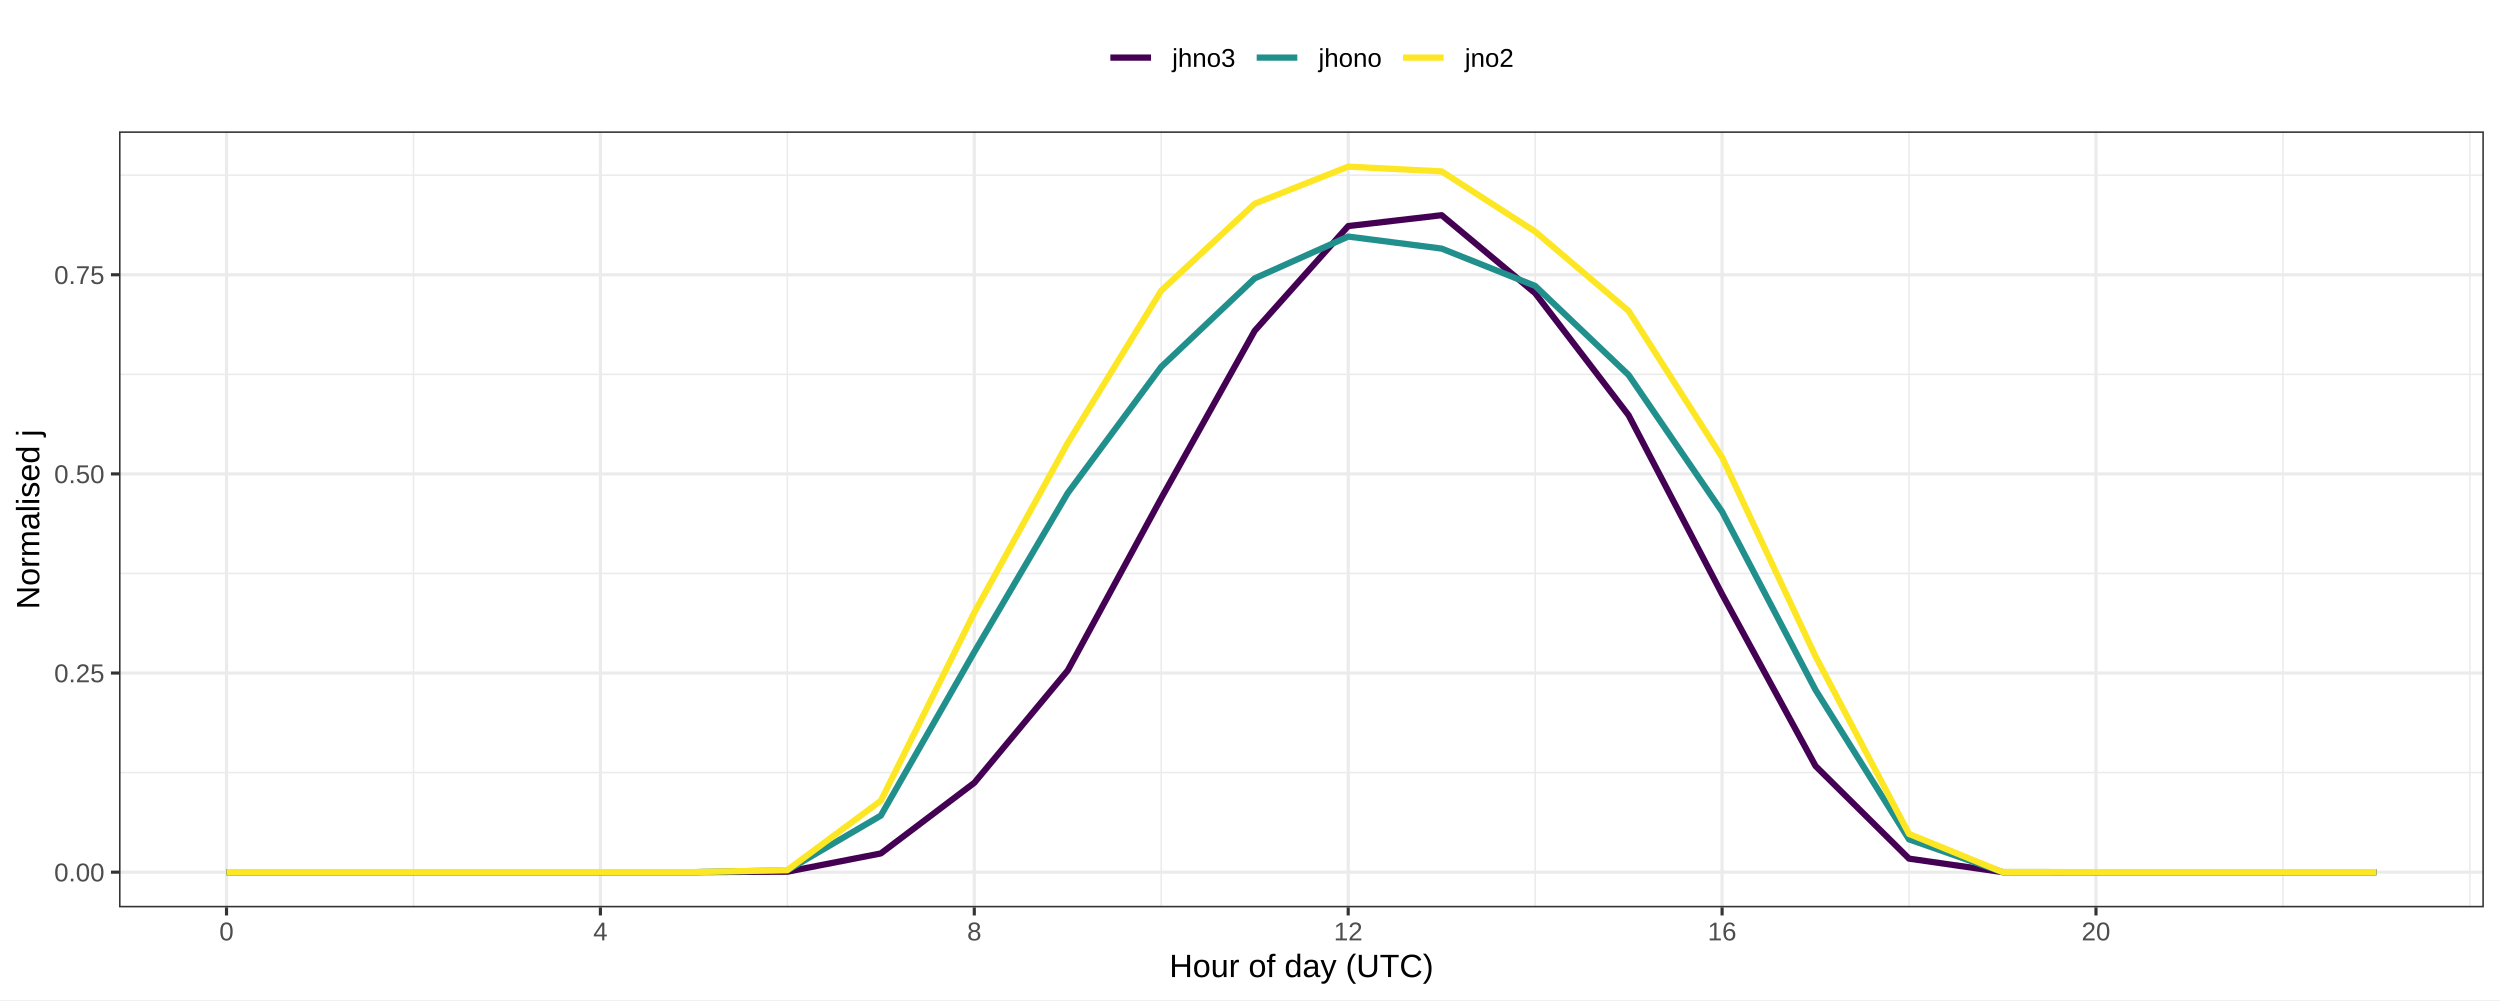
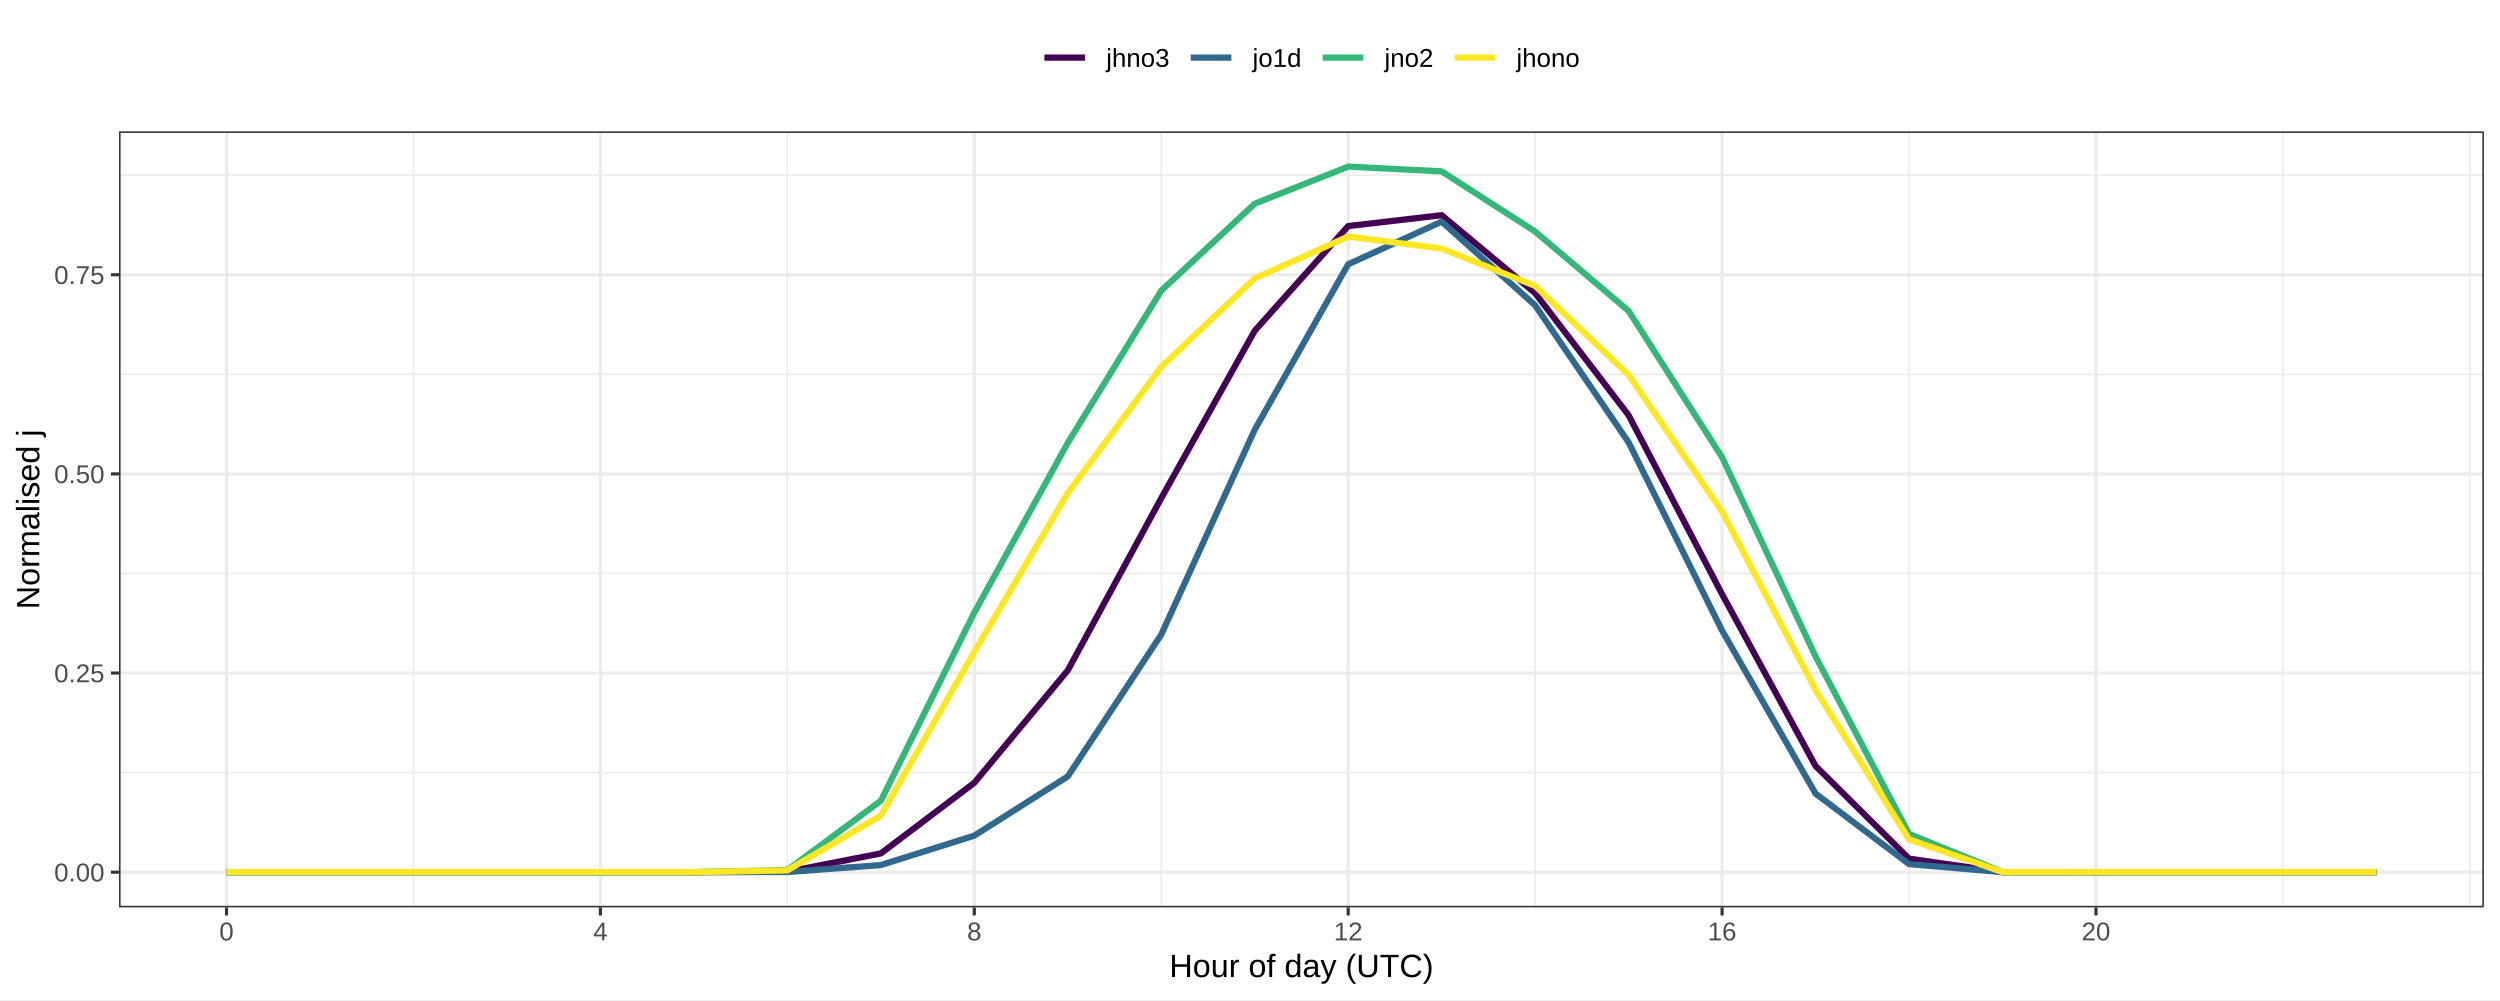
<svg xmlns="http://www.w3.org/2000/svg" class="svglite" width="850.39pt" height="340.16pt" viewBox="0 0 850.39 340.16">
  <defs>
    <style type="text/css">
    .svglite line, .svglite polyline, .svglite polygon, .svglite path, .svglite rect, .svglite circle {
      fill: none;
      stroke: #000000;
      stroke-linecap: round;
      stroke-linejoin: round;
      stroke-miterlimit: 10.00;
    }
    .svglite text {
      white-space: pre;
    }
  </style>
  </defs>
  <rect width="100%" height="100%" style="stroke: none; fill: #FFFFFF;" />
  <defs>
    <clipPath id="cpMC4wMHw4NTAuMzl8MC4wMHwzNDAuMTY=">
      <rect x="0.00" y="0.00" width="850.39" height="340.16" />
    </clipPath>
  </defs>
  <g clip-path="url(#cpMC4wMHw4NTAuMzl8MC4wMHwzNDAuMTY=)">
    <rect x="0.00" y="-0" width="850.39" height="340.16" style="stroke-width: 1.07; stroke: #FFFFFF; fill: #FFFFFF;" />
  </g>
  <defs>
    <clipPath id="cpNDAuNDh8ODQ0LjkxfDQ0LjY4fDMwOC42Ng==">
      <rect x="40.48" y="44.68" width="804.43" height="263.98" />
    </clipPath>
  </defs>
  <g clip-path="url(#cpNDAuNDh8ODQ0LjkxfDQ0LjY4fDMwOC42Ng==)">
    <rect x="40.48" y="44.68" width="804.43" height="263.98" style="stroke-width: 1.07; stroke: none; fill: #FFFFFF;" />
    <polyline points="40.48,262.80 844.91,262.80 " style="stroke-width: 0.53; stroke: #EBEBEB; stroke-linecap: butt;" />
-     <polyline points="40.48,195.07 844.91,195.07 " style="stroke-width: 0.53; stroke: #EBEBEB; stroke-linecap: butt;" />
+     <polyline points="40.48,195.06 844.91,195.06 " style="stroke-width: 0.53; stroke: #EBEBEB; stroke-linecap: butt;" />
    <polyline points="40.48,127.33 844.91,127.33 " style="stroke-width: 0.53; stroke: #EBEBEB; stroke-linecap: butt;" />
    <polyline points="40.48,59.59 844.91,59.59 " style="stroke-width: 0.53; stroke: #EBEBEB; stroke-linecap: butt;" />
    <polyline points="140.64,308.66 140.64,44.68 " style="stroke-width: 0.53; stroke: #EBEBEB; stroke-linecap: butt;" />
    <polyline points="267.82,308.66 267.82,44.68 " style="stroke-width: 0.53; stroke: #EBEBEB; stroke-linecap: butt;" />
    <polyline points="395.00,308.66 395.00,44.68 " style="stroke-width: 0.53; stroke: #EBEBEB; stroke-linecap: butt;" />
    <polyline points="522.19,308.66 522.19,44.68 " style="stroke-width: 0.53; stroke: #EBEBEB; stroke-linecap: butt;" />
    <polyline points="649.37,308.66 649.37,44.68 " style="stroke-width: 0.53; stroke: #EBEBEB; stroke-linecap: butt;" />
    <polyline points="776.55,308.66 776.55,44.68 " style="stroke-width: 0.53; stroke: #EBEBEB; stroke-linecap: butt;" />
    <polyline points="840.14,308.66 840.14,44.68 " style="stroke-width: 0.53; stroke: #EBEBEB; stroke-linecap: butt;" />
    <polyline points="40.48,296.67 844.91,296.67 " style="stroke-width: 1.07; stroke: #EBEBEB; stroke-linecap: butt;" />
    <polyline points="40.48,228.93 844.91,228.93 " style="stroke-width: 1.07; stroke: #EBEBEB; stroke-linecap: butt;" />
    <polyline points="40.48,161.20 844.91,161.20 " style="stroke-width: 1.07; stroke: #EBEBEB; stroke-linecap: butt;" />
    <polyline points="40.48,93.46 844.91,93.46 " style="stroke-width: 1.07; stroke: #EBEBEB; stroke-linecap: butt;" />
    <polyline points="77.05,308.66 77.05,44.68 " style="stroke-width: 1.07; stroke: #EBEBEB; stroke-linecap: butt;" />
    <polyline points="204.23,308.66 204.23,44.68 " style="stroke-width: 1.07; stroke: #EBEBEB; stroke-linecap: butt;" />
    <polyline points="331.41,308.66 331.41,44.68 " style="stroke-width: 1.07; stroke: #EBEBEB; stroke-linecap: butt;" />
    <polyline points="458.60,308.66 458.60,44.68 " style="stroke-width: 1.07; stroke: #EBEBEB; stroke-linecap: butt;" />
    <polyline points="585.78,308.66 585.78,44.68 " style="stroke-width: 1.07; stroke: #EBEBEB; stroke-linecap: butt;" />
    <polyline points="712.96,308.66 712.96,44.68 " style="stroke-width: 1.07; stroke: #EBEBEB; stroke-linecap: butt;" />
-     <polyline points="77.05,296.66 108.84,296.66 140.64,296.66 172.43,296.66 204.23,296.66 236.03,296.66 267.82,296.51 299.62,290.30 331.41,266.28 363.21,228.04 395.00,169.47 426.80,112.51 458.60,76.90 490.39,73.20 522.19,99.72 553.98,141.25 585.78,202.14 617.57,260.57 649.37,292.07 681.17,296.65 712.96,296.66 744.76,296.66 776.55,296.66 808.35,296.66 " style="stroke-width: 2.13; stroke: #440154; stroke-linecap: butt;" />
-     <polyline points="77.05,296.66 108.84,296.66 140.64,296.66 172.43,296.66 204.23,296.66 236.03,296.66 267.82,296.06 299.62,277.43 331.41,221.79 363.21,167.70 395.00,124.78 426.80,94.68 458.60,80.47 490.39,84.56 522.19,97.25 553.98,127.56 585.78,174.05 617.57,234.70 649.37,285.52 681.17,296.64 712.96,296.66 744.76,296.66 776.55,296.66 808.35,296.66 " style="stroke-width: 2.13; stroke: #21908C; stroke-linecap: butt;" />
-     <polyline points="77.05,296.66 108.84,296.66 140.64,296.66 172.43,296.66 204.23,296.66 236.03,296.66 267.82,295.96 299.62,272.38 331.41,208.38 363.21,150.65 395.00,98.86 426.80,69.28 458.60,56.68 490.39,58.30 522.19,78.77 553.98,105.77 585.78,155.57 617.57,223.28 649.37,283.66 681.17,296.63 712.96,296.66 744.76,296.66 776.55,296.66 808.35,296.66 " style="stroke-width: 2.13; stroke: #FDE725; stroke-linecap: butt;" />
+     <polyline points="77.05,296.66 108.84,296.66 140.64,296.66 172.43,296.66 204.23,296.66 236.03,296.66 267.82,296.51 299.62,290.30 331.41,266.28 363.21,228.03 395.00,169.47 426.80,112.51 458.60,76.90 490.39,73.20 522.19,99.72 553.98,141.25 585.78,202.14 617.57,260.56 649.37,292.07 681.17,296.65 712.96,296.66 744.76,296.66 776.55,296.66 808.35,296.66 " style="stroke-width: 2.13; stroke: #440154; stroke-linecap: butt;" />
+     <polyline points="77.05,296.66 108.84,296.66 140.64,296.66 172.43,296.66 204.23,296.66 236.03,296.66 267.82,296.61 299.62,294.26 331.41,284.24 363.21,264.11 395.00,215.87 426.80,146.17 458.60,89.89 490.39,75.39 522.19,103.86 553.98,150.48 585.78,214.50 617.57,269.94 649.37,293.93 681.17,296.66 712.96,296.66 744.76,296.66 776.55,296.66 808.35,296.66 " style="stroke-width: 2.13; stroke: #31688E; stroke-linecap: butt;" />
+     <polyline points="77.05,296.66 108.84,296.65 140.64,296.65 172.43,296.66 204.23,296.66 236.03,296.66 267.82,295.96 299.62,272.38 331.41,208.38 363.21,150.64 395.00,98.86 426.80,69.28 458.60,56.68 490.39,58.30 522.19,78.77 553.98,105.77 585.78,155.57 617.57,223.28 649.37,283.66 681.17,296.63 712.96,296.66 744.76,296.66 776.55,296.65 808.35,296.65 " style="stroke-width: 2.13; stroke: #35B779; stroke-linecap: butt;" />
+     <polyline points="77.05,296.66 108.84,296.65 140.64,296.65 172.43,296.66 204.23,296.66 236.03,296.66 267.82,296.06 299.62,277.42 331.41,221.78 363.21,167.69 395.00,124.78 426.80,94.68 458.60,80.47 490.39,84.56 522.19,97.25 553.98,127.56 585.78,174.05 617.57,234.69 649.37,285.51 681.17,296.63 712.96,296.66 744.76,296.66 776.55,296.65 808.35,296.66 " style="stroke-width: 2.13; stroke: #FDE725; stroke-linecap: butt;" />
    <rect x="40.48" y="44.68" width="804.43" height="263.98" style="stroke-width: 1.07; stroke: #333333;" />
  </g>
  <g clip-path="url(#cpMC4wMHw4NTAuMzl8MC4wMHwzNDAuMTY=)">
    <text x="35.55" y="299.82" text-anchor="end" style="font-size: 8.80px;fill: #4D4D4D; font-family: &quot;Arial&quot;;" textLength="17.14px" lengthAdjust="spacingAndGlyphs">0.00</text>
    <text x="35.55" y="232.08" text-anchor="end" style="font-size: 8.80px;fill: #4D4D4D; font-family: &quot;Arial&quot;;" textLength="17.14px" lengthAdjust="spacingAndGlyphs">0.25</text>
    <text x="35.55" y="164.35" text-anchor="end" style="font-size: 8.80px;fill: #4D4D4D; font-family: &quot;Arial&quot;;" textLength="17.14px" lengthAdjust="spacingAndGlyphs">0.50</text>
    <text x="35.55" y="96.61" text-anchor="end" style="font-size: 8.80px;fill: #4D4D4D; font-family: &quot;Arial&quot;;" textLength="17.14px" lengthAdjust="spacingAndGlyphs">0.75</text>
    <polyline points="37.74,296.67 40.48,296.67 " style="stroke-width: 1.07; stroke: #333333; stroke-linecap: butt;" />
    <polyline points="37.74,228.93 40.48,228.93 " style="stroke-width: 1.07; stroke: #333333; stroke-linecap: butt;" />
    <polyline points="37.74,161.20 40.48,161.20 " style="stroke-width: 1.07; stroke: #333333; stroke-linecap: butt;" />
    <polyline points="37.74,93.46 40.48,93.46 " style="stroke-width: 1.07; stroke: #333333; stroke-linecap: butt;" />
    <polyline points="77.05,311.40 77.05,308.66 " style="stroke-width: 1.07; stroke: #333333; stroke-linecap: butt;" />
    <polyline points="204.23,311.40 204.23,308.66 " style="stroke-width: 1.07; stroke: #333333; stroke-linecap: butt;" />
    <polyline points="331.41,311.40 331.41,308.66 " style="stroke-width: 1.07; stroke: #333333; stroke-linecap: butt;" />
    <polyline points="458.60,311.40 458.60,308.66 " style="stroke-width: 1.07; stroke: #333333; stroke-linecap: butt;" />
    <polyline points="585.78,311.40 585.78,308.66 " style="stroke-width: 1.07; stroke: #333333; stroke-linecap: butt;" />
    <polyline points="712.96,311.40 712.96,308.66 " style="stroke-width: 1.07; stroke: #333333; stroke-linecap: butt;" />
    <text x="77.05" y="319.89" text-anchor="middle" style="font-size: 8.80px;fill: #4D4D4D; font-family: &quot;Arial&quot;;" textLength="4.90px" lengthAdjust="spacingAndGlyphs">0</text>
    <text x="204.23" y="319.89" text-anchor="middle" style="font-size: 8.80px;fill: #4D4D4D; font-family: &quot;Arial&quot;;" textLength="4.90px" lengthAdjust="spacingAndGlyphs">4</text>
    <text x="331.41" y="319.89" text-anchor="middle" style="font-size: 8.80px;fill: #4D4D4D; font-family: &quot;Arial&quot;;" textLength="4.90px" lengthAdjust="spacingAndGlyphs">8</text>
    <text x="458.60" y="319.89" text-anchor="middle" style="font-size: 8.80px;fill: #4D4D4D; font-family: &quot;Arial&quot;;" textLength="9.79px" lengthAdjust="spacingAndGlyphs">12</text>
    <text x="585.78" y="319.89" text-anchor="middle" style="font-size: 8.80px;fill: #4D4D4D; font-family: &quot;Arial&quot;;" textLength="9.79px" lengthAdjust="spacingAndGlyphs">16</text>
    <text x="712.96" y="319.89" text-anchor="middle" style="font-size: 8.80px;fill: #4D4D4D; font-family: &quot;Arial&quot;;" textLength="9.79px" lengthAdjust="spacingAndGlyphs">20</text>
    <text x="442.70" y="332.36" text-anchor="middle" style="font-size: 11.00px; font-family: &quot;Arial&quot;;" textLength="89.88px" lengthAdjust="spacingAndGlyphs">Hour of day (UTC)</text>
    <text transform="translate(13.36,176.67) rotate(-90)" text-anchor="middle" style="font-size: 11.00px; font-family: &quot;Arial&quot;;" textLength="61.14px" lengthAdjust="spacingAndGlyphs">Normalised j</text>
-     <rect x="365.01" y="5.48" width="155.39" height="28.24" style="stroke-width: 1.07; stroke: none; fill: #FFFFFF;" />
-     <rect x="375.96" y="10.96" width="17.28" height="17.28" style="stroke-width: 1.07; stroke: none; fill: #FFFFFF;" />
-     <line x1="377.69" y1="19.60" x2="391.52" y2="19.60" style="stroke-width: 2.13; stroke: #440154; stroke-linecap: butt;" />
-     <rect x="425.74" y="10.96" width="17.28" height="17.28" style="stroke-width: 1.07; stroke: none; fill: #FFFFFF;" />
-     <line x1="427.47" y1="19.60" x2="441.29" y2="19.60" style="stroke-width: 2.13; stroke: #21908C; stroke-linecap: butt;" />
-     <rect x="475.51" y="10.96" width="17.28" height="17.28" style="stroke-width: 1.07; stroke: none; fill: #FFFFFF;" />
-     <line x1="477.24" y1="19.60" x2="491.06" y2="19.60" style="stroke-width: 2.13; stroke: #FDE725; stroke-linecap: butt;" />
-     <text x="398.72" y="22.75" style="font-size: 8.80px; font-family: &quot;Arial&quot;;" textLength="21.54px" lengthAdjust="spacingAndGlyphs">jhno3</text>
-     <text x="448.50" y="22.75" style="font-size: 8.80px; font-family: &quot;Arial&quot;;" textLength="21.54px" lengthAdjust="spacingAndGlyphs">jhono</text>
-     <text x="498.27" y="22.75" style="font-size: 8.80px; font-family: &quot;Arial&quot;;" textLength="16.64px" lengthAdjust="spacingAndGlyphs">jno2</text>
+     <rect x="342.57" y="5.48" width="200.26" height="28.24" style="stroke-width: 1.07; stroke: none; fill: #FFFFFF;" />
+     <rect x="353.53" y="10.96" width="17.28" height="17.28" style="stroke-width: 1.07; stroke: none; fill: #FFFFFF;" />
+     <line x1="355.25" y1="19.60" x2="369.08" y2="19.60" style="stroke-width: 2.13; stroke: #440154; stroke-linecap: butt;" />
+     <rect x="403.30" y="10.96" width="17.28" height="17.28" style="stroke-width: 1.07; stroke: none; fill: #FFFFFF;" />
+     <line x1="405.03" y1="19.60" x2="418.85" y2="19.60" style="stroke-width: 2.13; stroke: #31688E; stroke-linecap: butt;" />
+     <rect x="448.18" y="10.96" width="17.28" height="17.28" style="stroke-width: 1.07; stroke: none; fill: #FFFFFF;" />
+     <line x1="449.91" y1="19.60" x2="463.73" y2="19.60" style="stroke-width: 2.13; stroke: #35B779; stroke-linecap: butt;" />
+     <rect x="493.06" y="10.96" width="17.28" height="17.28" style="stroke-width: 1.07; stroke: none; fill: #FFFFFF;" />
+     <line x1="494.78" y1="19.60" x2="508.61" y2="19.60" style="stroke-width: 2.13; stroke: #FDE725; stroke-linecap: butt;" />
+     <text x="376.28" y="22.75" style="font-size: 8.80px; font-family: &quot;Arial&quot;;" textLength="21.54px" lengthAdjust="spacingAndGlyphs">jhno3</text>
+     <text x="426.06" y="22.75" style="font-size: 8.80px; font-family: &quot;Arial&quot;;" textLength="16.64px" lengthAdjust="spacingAndGlyphs">jo1d</text>
+     <text x="470.94" y="22.75" style="font-size: 8.80px; font-family: &quot;Arial&quot;;" textLength="16.64px" lengthAdjust="spacingAndGlyphs">jno2</text>
+     <text x="515.82" y="22.75" style="font-size: 8.80px; font-family: &quot;Arial&quot;;" textLength="21.54px" lengthAdjust="spacingAndGlyphs">jhono</text>
  </g>
</svg>
